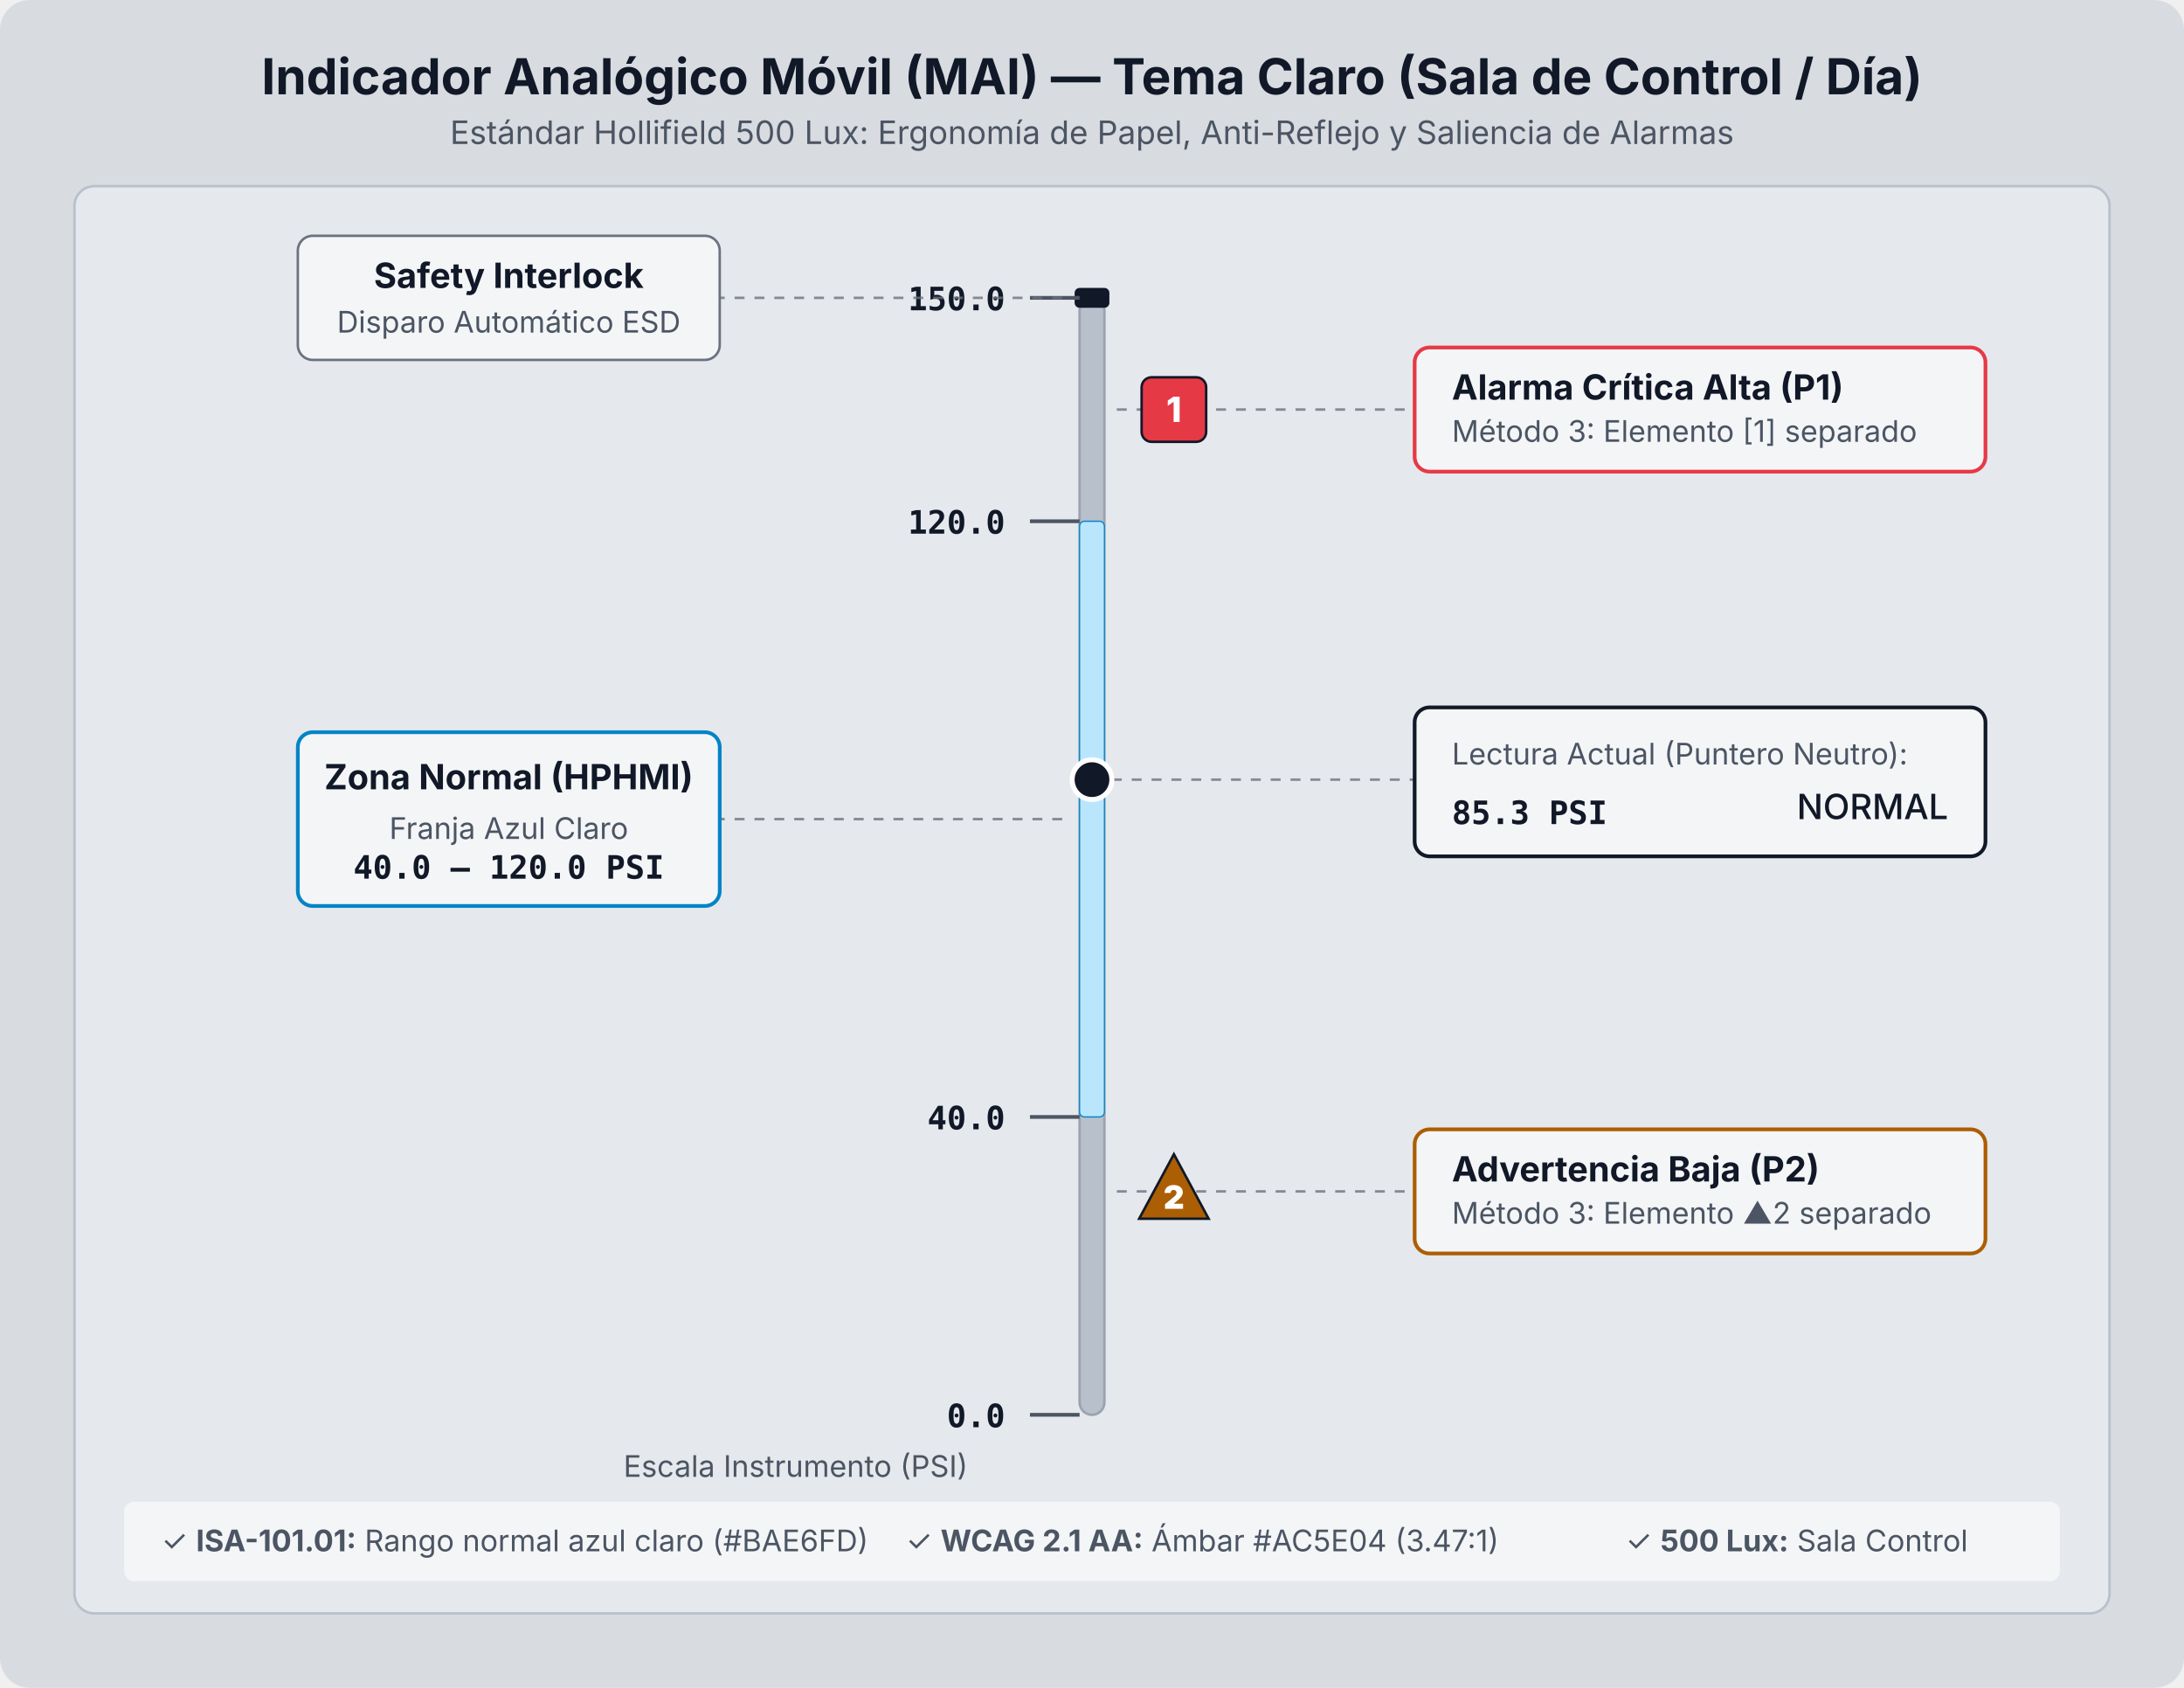
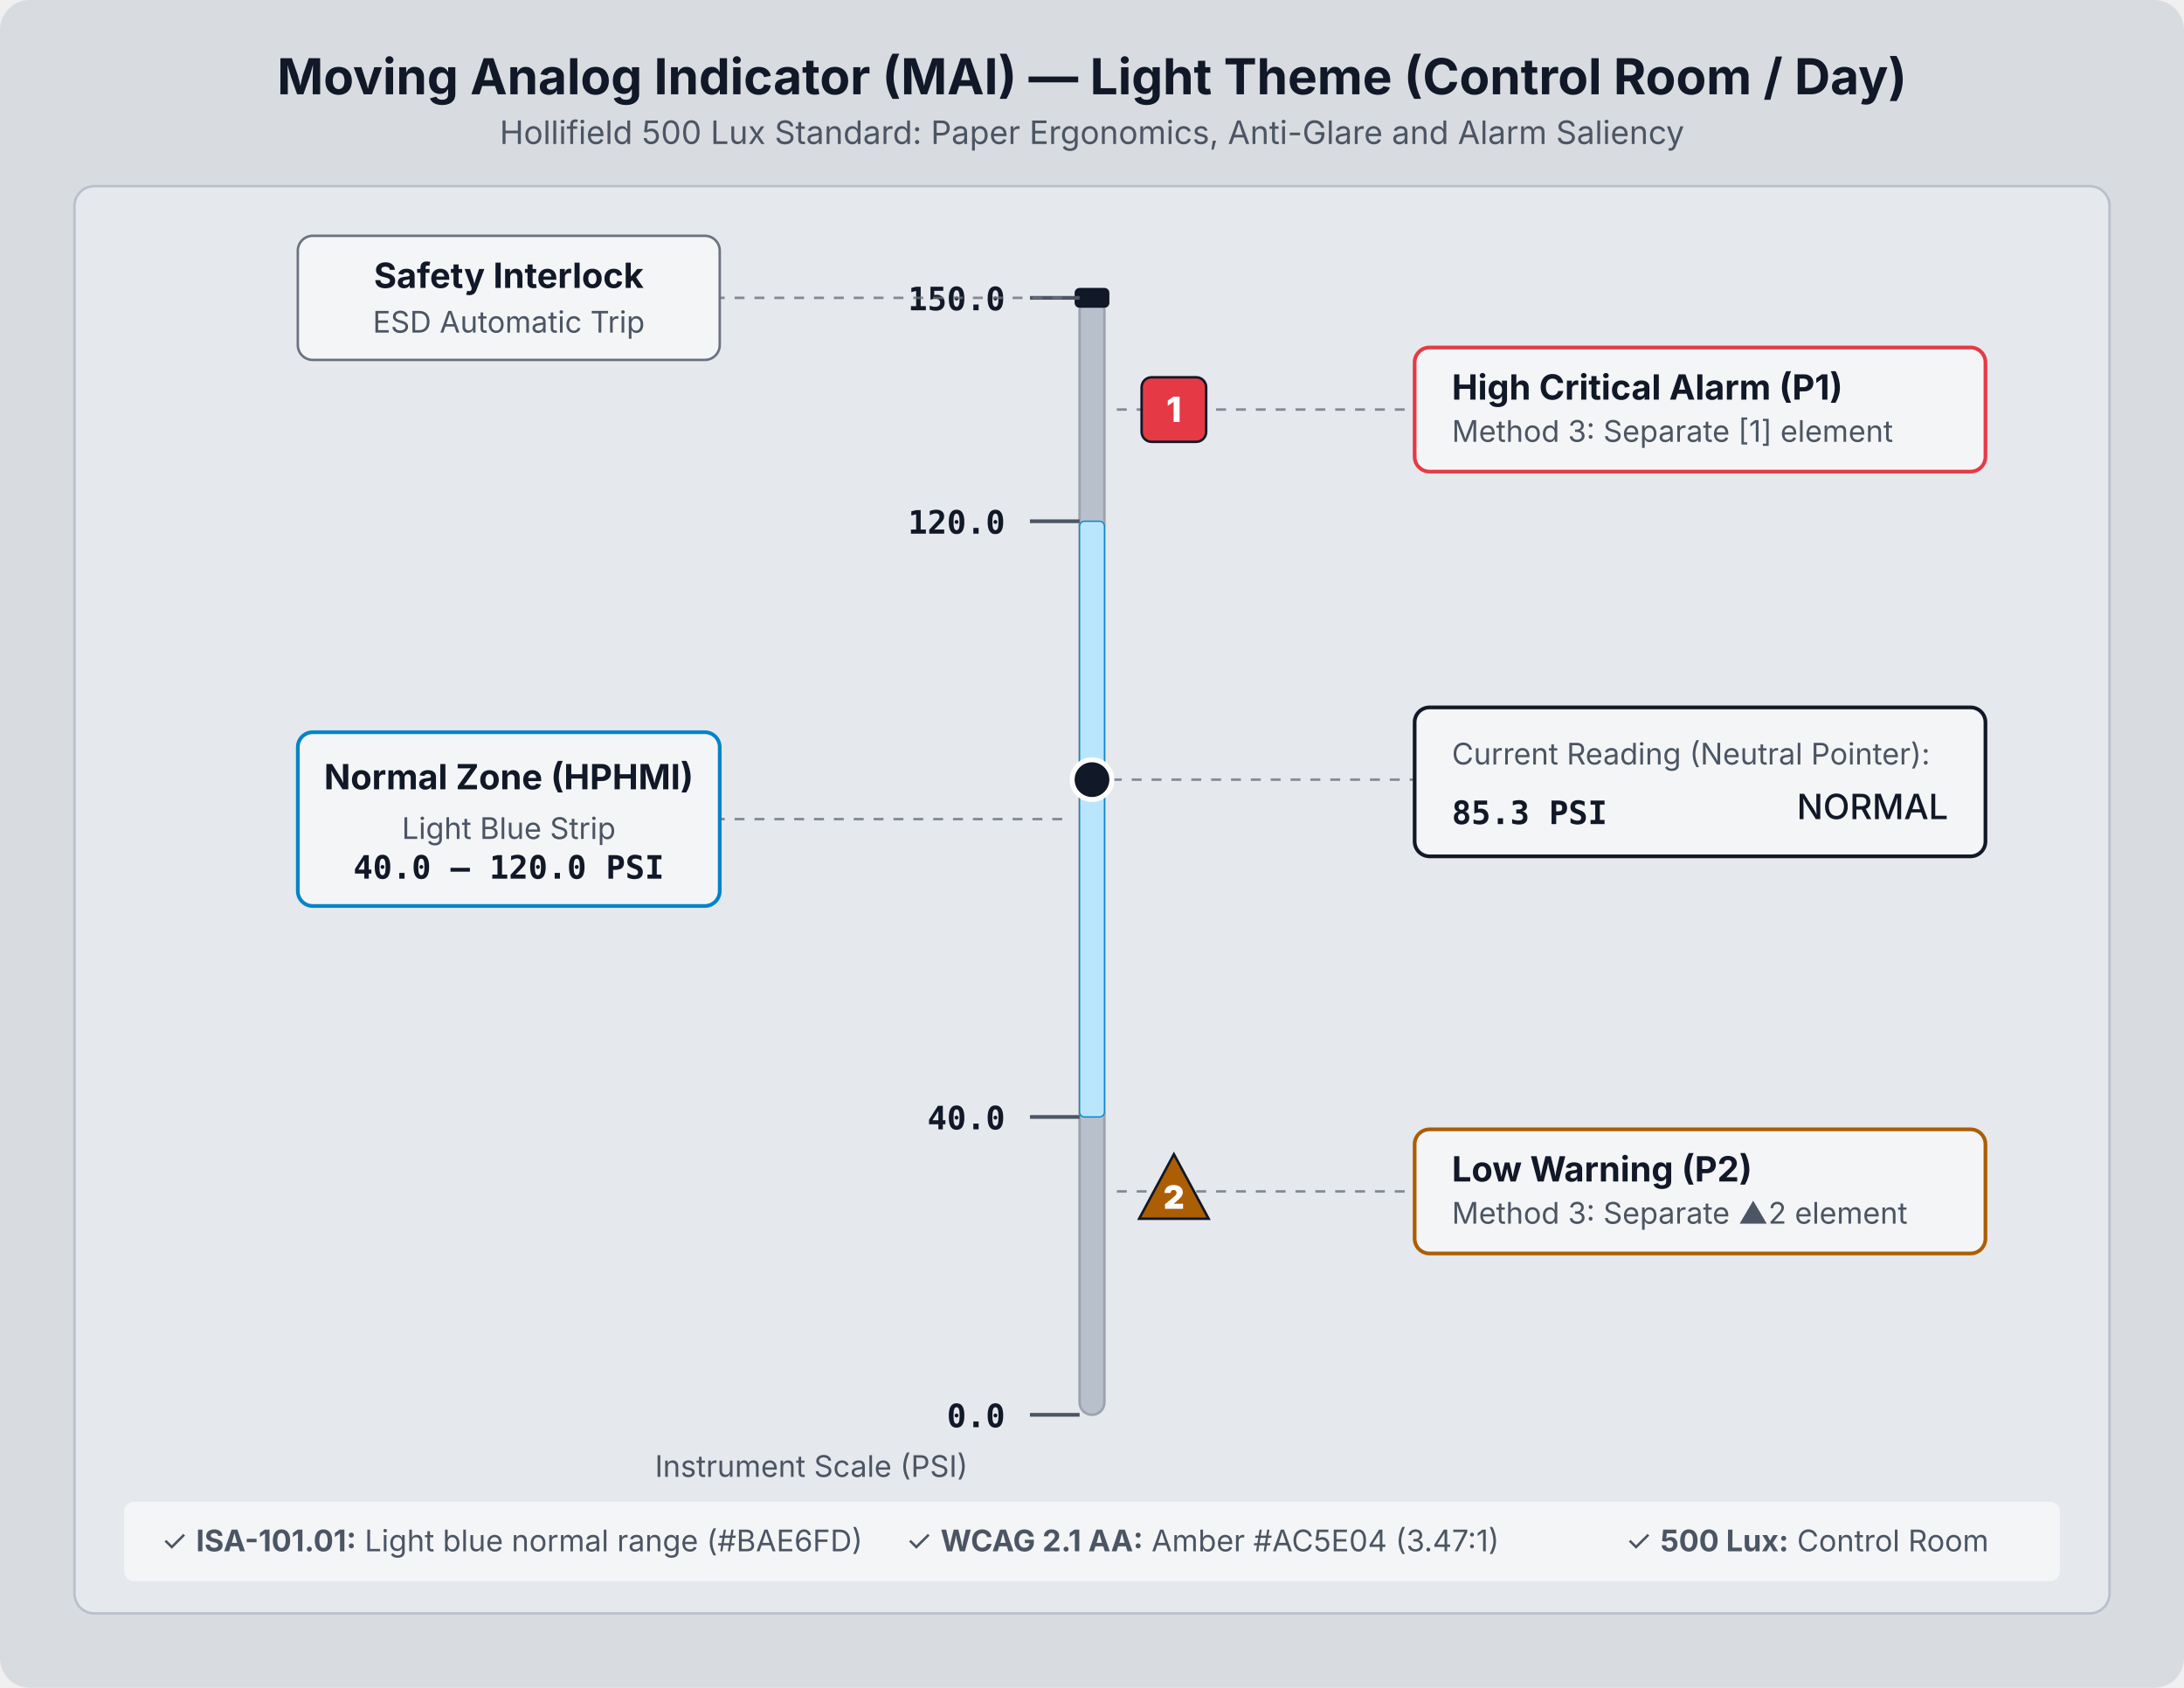
<svg xmlns="http://www.w3.org/2000/svg" width="880" height="680" viewBox="0 0 880 680" role="img" aria-labelledby="title desc">
  <style>
    .bg { fill: #D8DBE0; }
    .card { fill: #E5E8EC; stroke: #B8C0CC; stroke-width: 1; }
    .title { fill: #111827; font-family: Segoe UI, Inter, Roboto, sans-serif; font-size: 20px; font-weight: 700; }
    .subtitle { fill: #4B5563; font-family: Segoe UI, Inter, Roboto, sans-serif; font-size: 13px; }
    .label { fill: #111827; font-family: Segoe UI, Inter, Roboto, sans-serif; font-size: 14px; font-weight: 500; }
    .label-bold { fill: #111827; font-family: Segoe UI, Inter, Roboto, sans-serif; font-size: 14px; font-weight: 700; }
    .label-mono { fill: #111827; font-family: Cascadia Code, SF Mono, Consolas, monospace; font-size: 13px; font-weight: 600; }
    .caption { fill: #4B5563; font-family: Segoe UI, Inter, Roboto, sans-serif; font-size: 12px; }
    .track { fill: #B8C0CC; stroke: #9CA3AF; stroke-width: 1; }
    .normal-zone { fill: #BAE6FD; opacity: 1.0; }
    .pointer-shape { fill: #111827; stroke: #FFFFFF; stroke-width: 2; }
    .scale-line { stroke: #4B5563; stroke-width: 1.5; }
    .guide-line { stroke: #6B7280; stroke-width: 1; stroke-dasharray: 4 4; opacity: 0.8; }
    .interlock-block { fill: #111827; }
  </style>
  <rect class="bg" x="0" y="0" width="880" height="680" rx="12" />
-   <text x="440" y="38" text-anchor="middle" class="title">Indicador Analógico Móvil (MAI) — Tema Claro (Sala de Control / Día)</text>
-   <text x="440" y="58" text-anchor="middle" class="subtitle">Estándar Hollifield 500 Lux: Ergonomía de Papel, Anti-Reflejo y Saliencia de Alarmas</text>
+   <text x="440" y="38" text-anchor="middle" class="title">Moving Analog Indicator (MAI) — Light Theme (Control Room / Day)</text>
+   <text x="440" y="58" text-anchor="middle" class="subtitle">Hollifield 500 Lux Standard: Paper Ergonomics, Anti-Glare and Alarm Saliency</text>
  <rect class="card" x="30" y="75" width="820" height="575" rx="8" />
  <rect class="track" x="435" y="120" width="10" height="450" rx="5" ry="5" />
  <rect class="interlock-block" x="433" y="116" width="14" height="8" rx="2" />
  <rect class="normal-zone" x="435" y="210" width="10" height="240" rx="2" stroke="#0284C7" stroke-width="0.5" />
  <line class="scale-line" x1="415" y1="120" x2="435" y2="120" />
  <text x="405" y="125" text-anchor="end" class="label-mono">150.0</text>
  <line class="scale-line" x1="415" y1="210" x2="435" y2="210" />
  <text x="405" y="215" text-anchor="end" class="label-mono">120.0</text>
  <line class="scale-line" x1="415" y1="450" x2="435" y2="450" />
  <text x="405" y="455" text-anchor="end" class="label-mono">40.0</text>
  <line class="scale-line" x1="415" y1="570" x2="435" y2="570" />
  <text x="405" y="575" text-anchor="end" class="label-mono">0.0</text>
-   <text x="390" y="595" text-anchor="end" class="caption">Escala Instrumento (PSI)</text>
+   <text x="390" y="595" text-anchor="end" class="caption">Instrument Scale (PSI)</text>
  <line class="guide-line" x1="280" y1="330" x2="430" y2="330" />
  <rect x="120" y="295" width="170" height="70" rx="6" fill="#F4F5F7" stroke="#0284C7" stroke-width="1.5" />
-   <text x="205" y="318" text-anchor="middle" class="label-bold" fill="#0284C7">Zona Normal (HPHMI)</text>
-   <text x="205" y="338" text-anchor="middle" class="caption">Franja Azul Claro</text>
+   <text x="205" y="318" text-anchor="middle" class="label-bold" fill="#0284C7">Normal Zone (HPHMI)</text>
+   <text x="205" y="338" text-anchor="middle" class="caption">Light Blue Strip</text>
  <text x="205" y="354" text-anchor="middle" class="label-mono">40.0 – 120.0 PSI</text>
  <line class="guide-line" x1="280" y1="120" x2="430" y2="120" />
  <rect x="120" y="95" width="170" height="50" rx="6" fill="#F4F5F7" stroke="#6B7280" stroke-width="1" />
  <text x="205" y="116" text-anchor="middle" class="label-bold">Safety Interlock</text>
-   <text x="205" y="134" text-anchor="middle" class="caption">Disparo Automático ESD</text>
+   <text x="205" y="134" text-anchor="middle" class="caption">ESD Automatic Trip</text>
  <line class="guide-line" x1="440" y1="314.1" x2="570" y2="314.1" />
  <circle class="pointer-shape" cx="440" cy="314.1" r="8" />
  <rect x="570" y="285" width="230" height="60" rx="6" fill="#F4F5F7" stroke="#111827" stroke-width="1.5" />
-   <text x="585" y="308" class="caption">Lectura Actual (Puntero Neutro):</text>
+   <text x="585" y="308" class="caption">Current Reading (Neutral Pointer):</text>
  <text x="585" y="332" class="label-mono" font-size="18px">85.3 PSI</text>
  <text x="785" y="330" text-anchor="end" class="label" fill="#0D9488">NORMAL</text>
  <line class="guide-line" x1="450" y1="165" x2="570" y2="165" />
  <rect x="460" y="152" width="26" height="26" rx="4" fill="#E63946" stroke="#111827" stroke-width="1" />
  <text x="473" y="170" text-anchor="middle" font-family="Segoe UI, Inter, sans-serif" font-size="14px" font-weight="800" fill="#FFFFFF">1</text>
  <rect x="570" y="140" width="230" height="50" rx="6" fill="#F4F5F7" stroke="#E63946" stroke-width="1.5" />
-   <text x="585" y="161" class="label-bold" fill="#E63946">Alarma Crítica Alta (P1)</text>
-   <text x="585" y="178" class="caption">Método 3: Elemento [1] separado</text>
+   <text x="585" y="161" class="label-bold" fill="#E63946">High Critical Alarm (P1)</text>
+   <text x="585" y="178" class="caption">Method 3: Separate [1] element</text>
  <line class="guide-line" x1="450" y1="480" x2="570" y2="480" />
  <polygon points="473,465 487,491 459,491" fill="#AC5E04" stroke="#111827" stroke-width="1" />
  <text x="473" y="487" text-anchor="middle" font-family="Segoe UI, Inter, sans-serif" font-size="13px" font-weight="900" fill="#FFFFFF">2</text>
  <rect x="570" y="455" width="230" height="50" rx="6" fill="#F4F5F7" stroke="#AC5E04" stroke-width="1.5" />
-   <text x="585" y="476" class="label-bold" fill="#AC5E04">Advertencia Baja (P2)</text>
-   <text x="585" y="493" class="caption">Método 3: Elemento ▲2 separado</text>
+   <text x="585" y="476" class="label-bold" fill="#AC5E04">Low Warning (P2)</text>
+   <text x="585" y="493" class="caption">Method 3: Separate ▲2 element</text>
  <rect x="50" y="605" width="780" height="32" rx="4" fill="#F4F5F7" />
-   <text x="65" y="625" class="caption">✓ <tspan font-weight="700">ISA-101.01:</tspan> Rango normal azul claro (#BAE6FD)</text>
-   <text x="365" y="625" class="caption">✓ <tspan font-weight="700">WCAG 2.1 AA:</tspan> Ámbar #AC5E04 (3.47:1)</text>
-   <text x="655" y="625" class="caption">✓ <tspan font-weight="700">500 Lux:</tspan> Sala Control</text>
+   <text x="65" y="625" class="caption">✓ <tspan font-weight="700">ISA-101.01:</tspan> Light blue normal range (#BAE6FD)</text>
+   <text x="365" y="625" class="caption">✓ <tspan font-weight="700">WCAG 2.1 AA:</tspan> Amber #AC5E04 (3.47:1)</text>
+   <text x="655" y="625" class="caption">✓ <tspan font-weight="700">500 Lux:</tspan> Control Room</text>
</svg>
